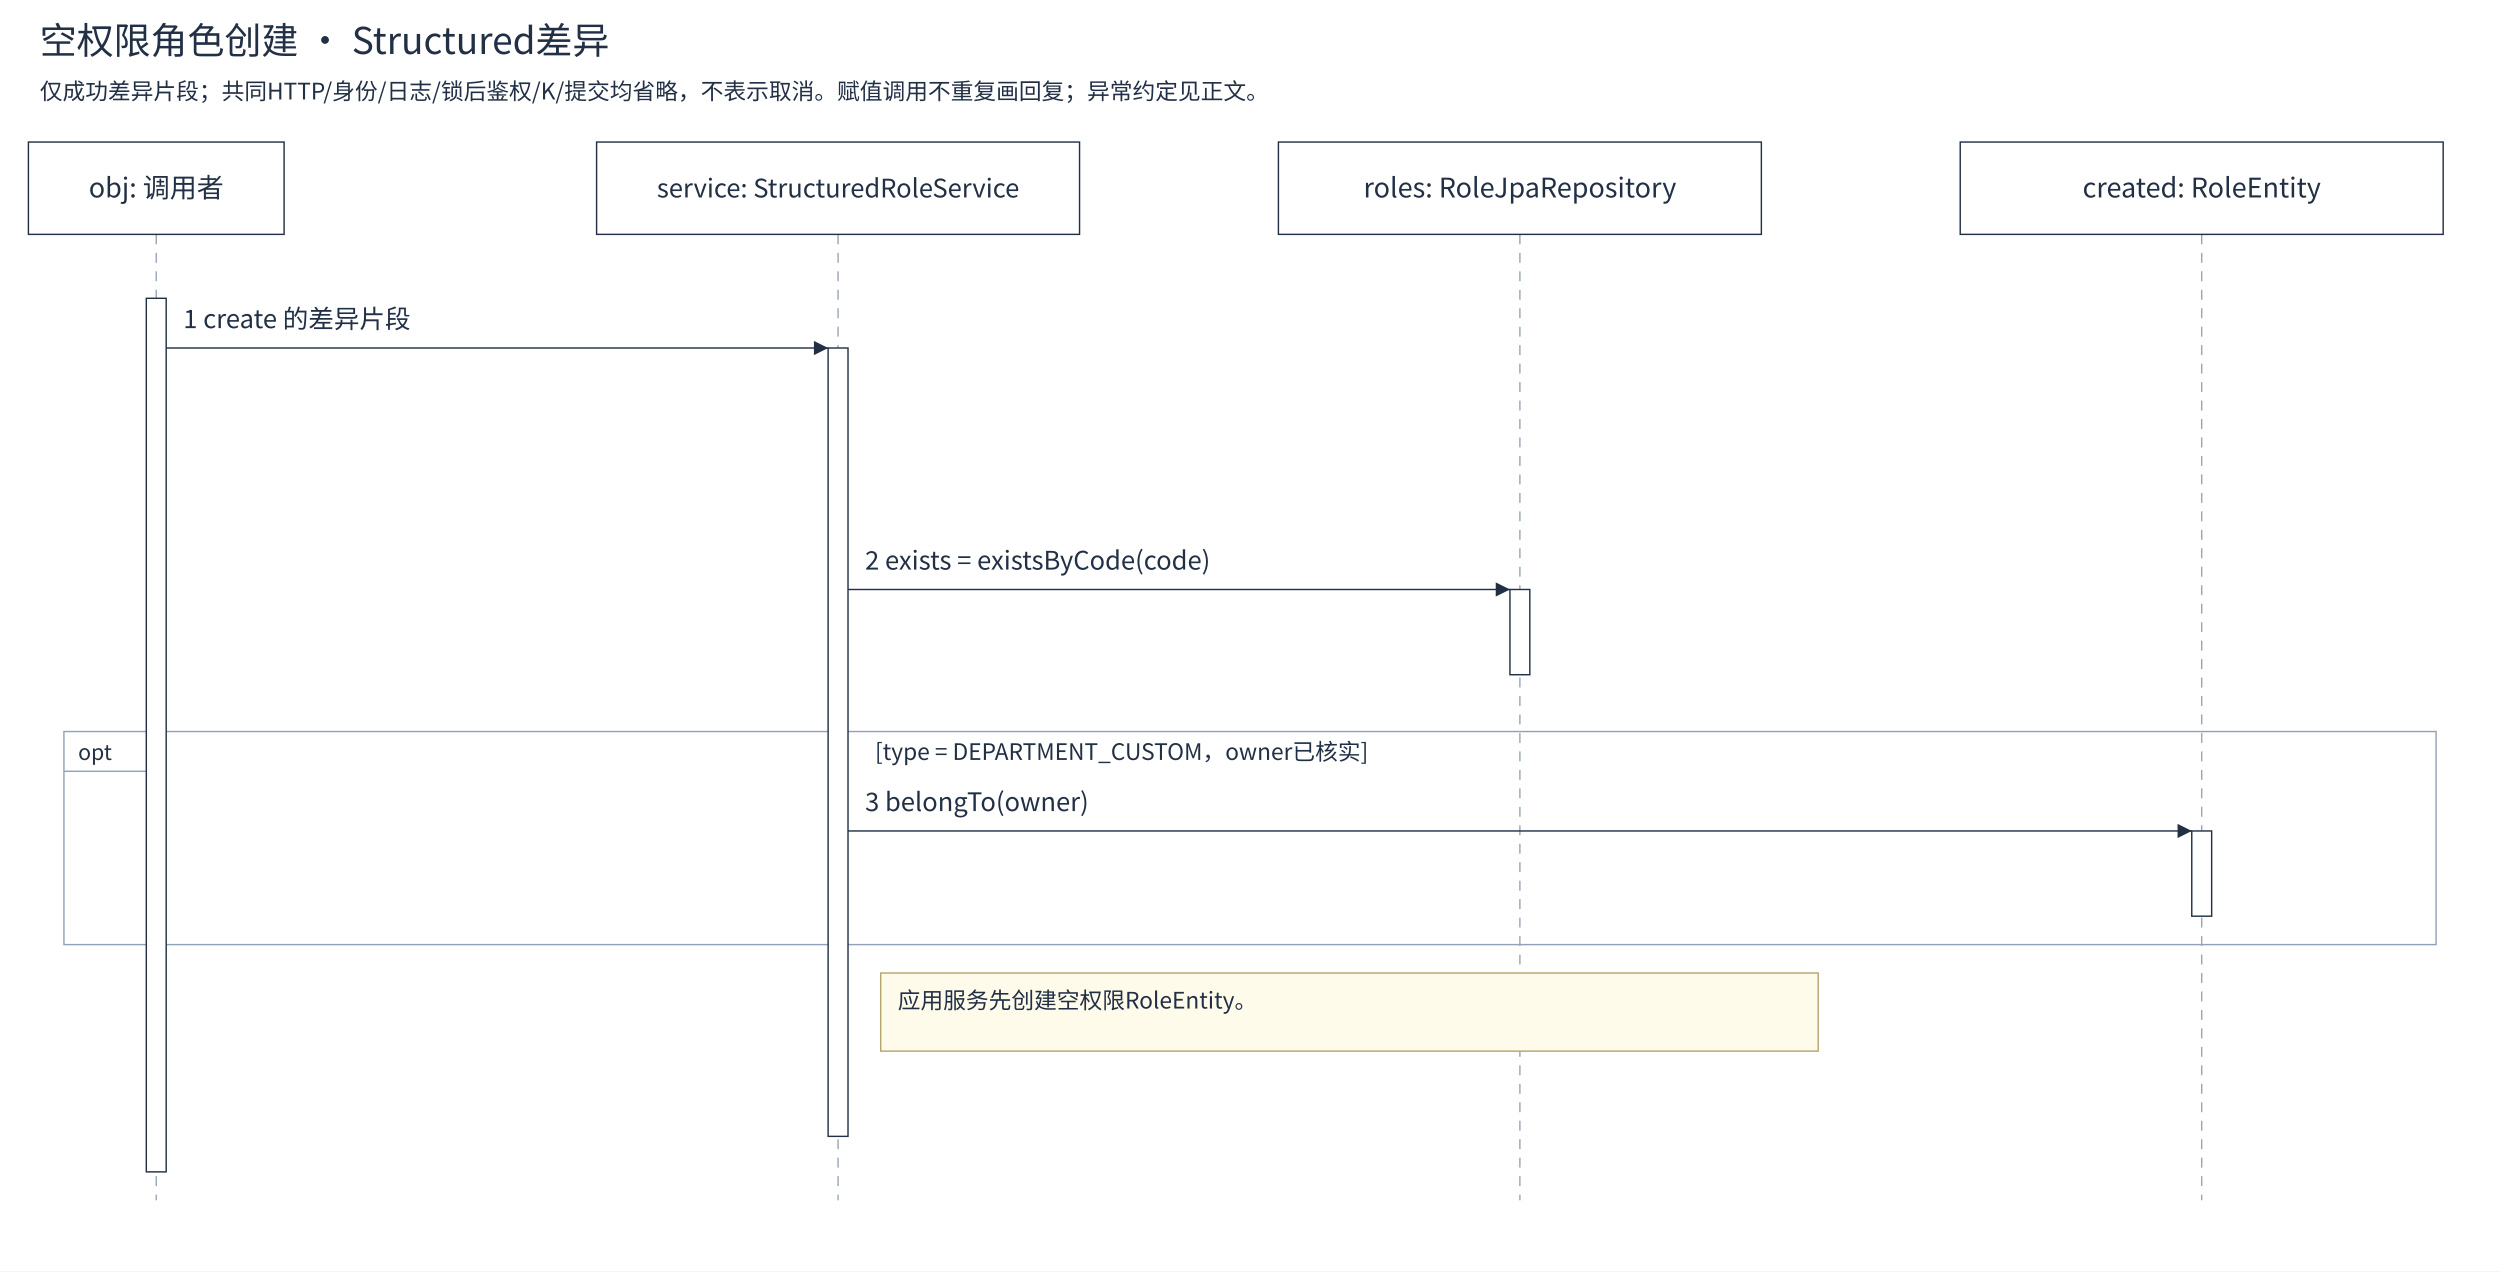
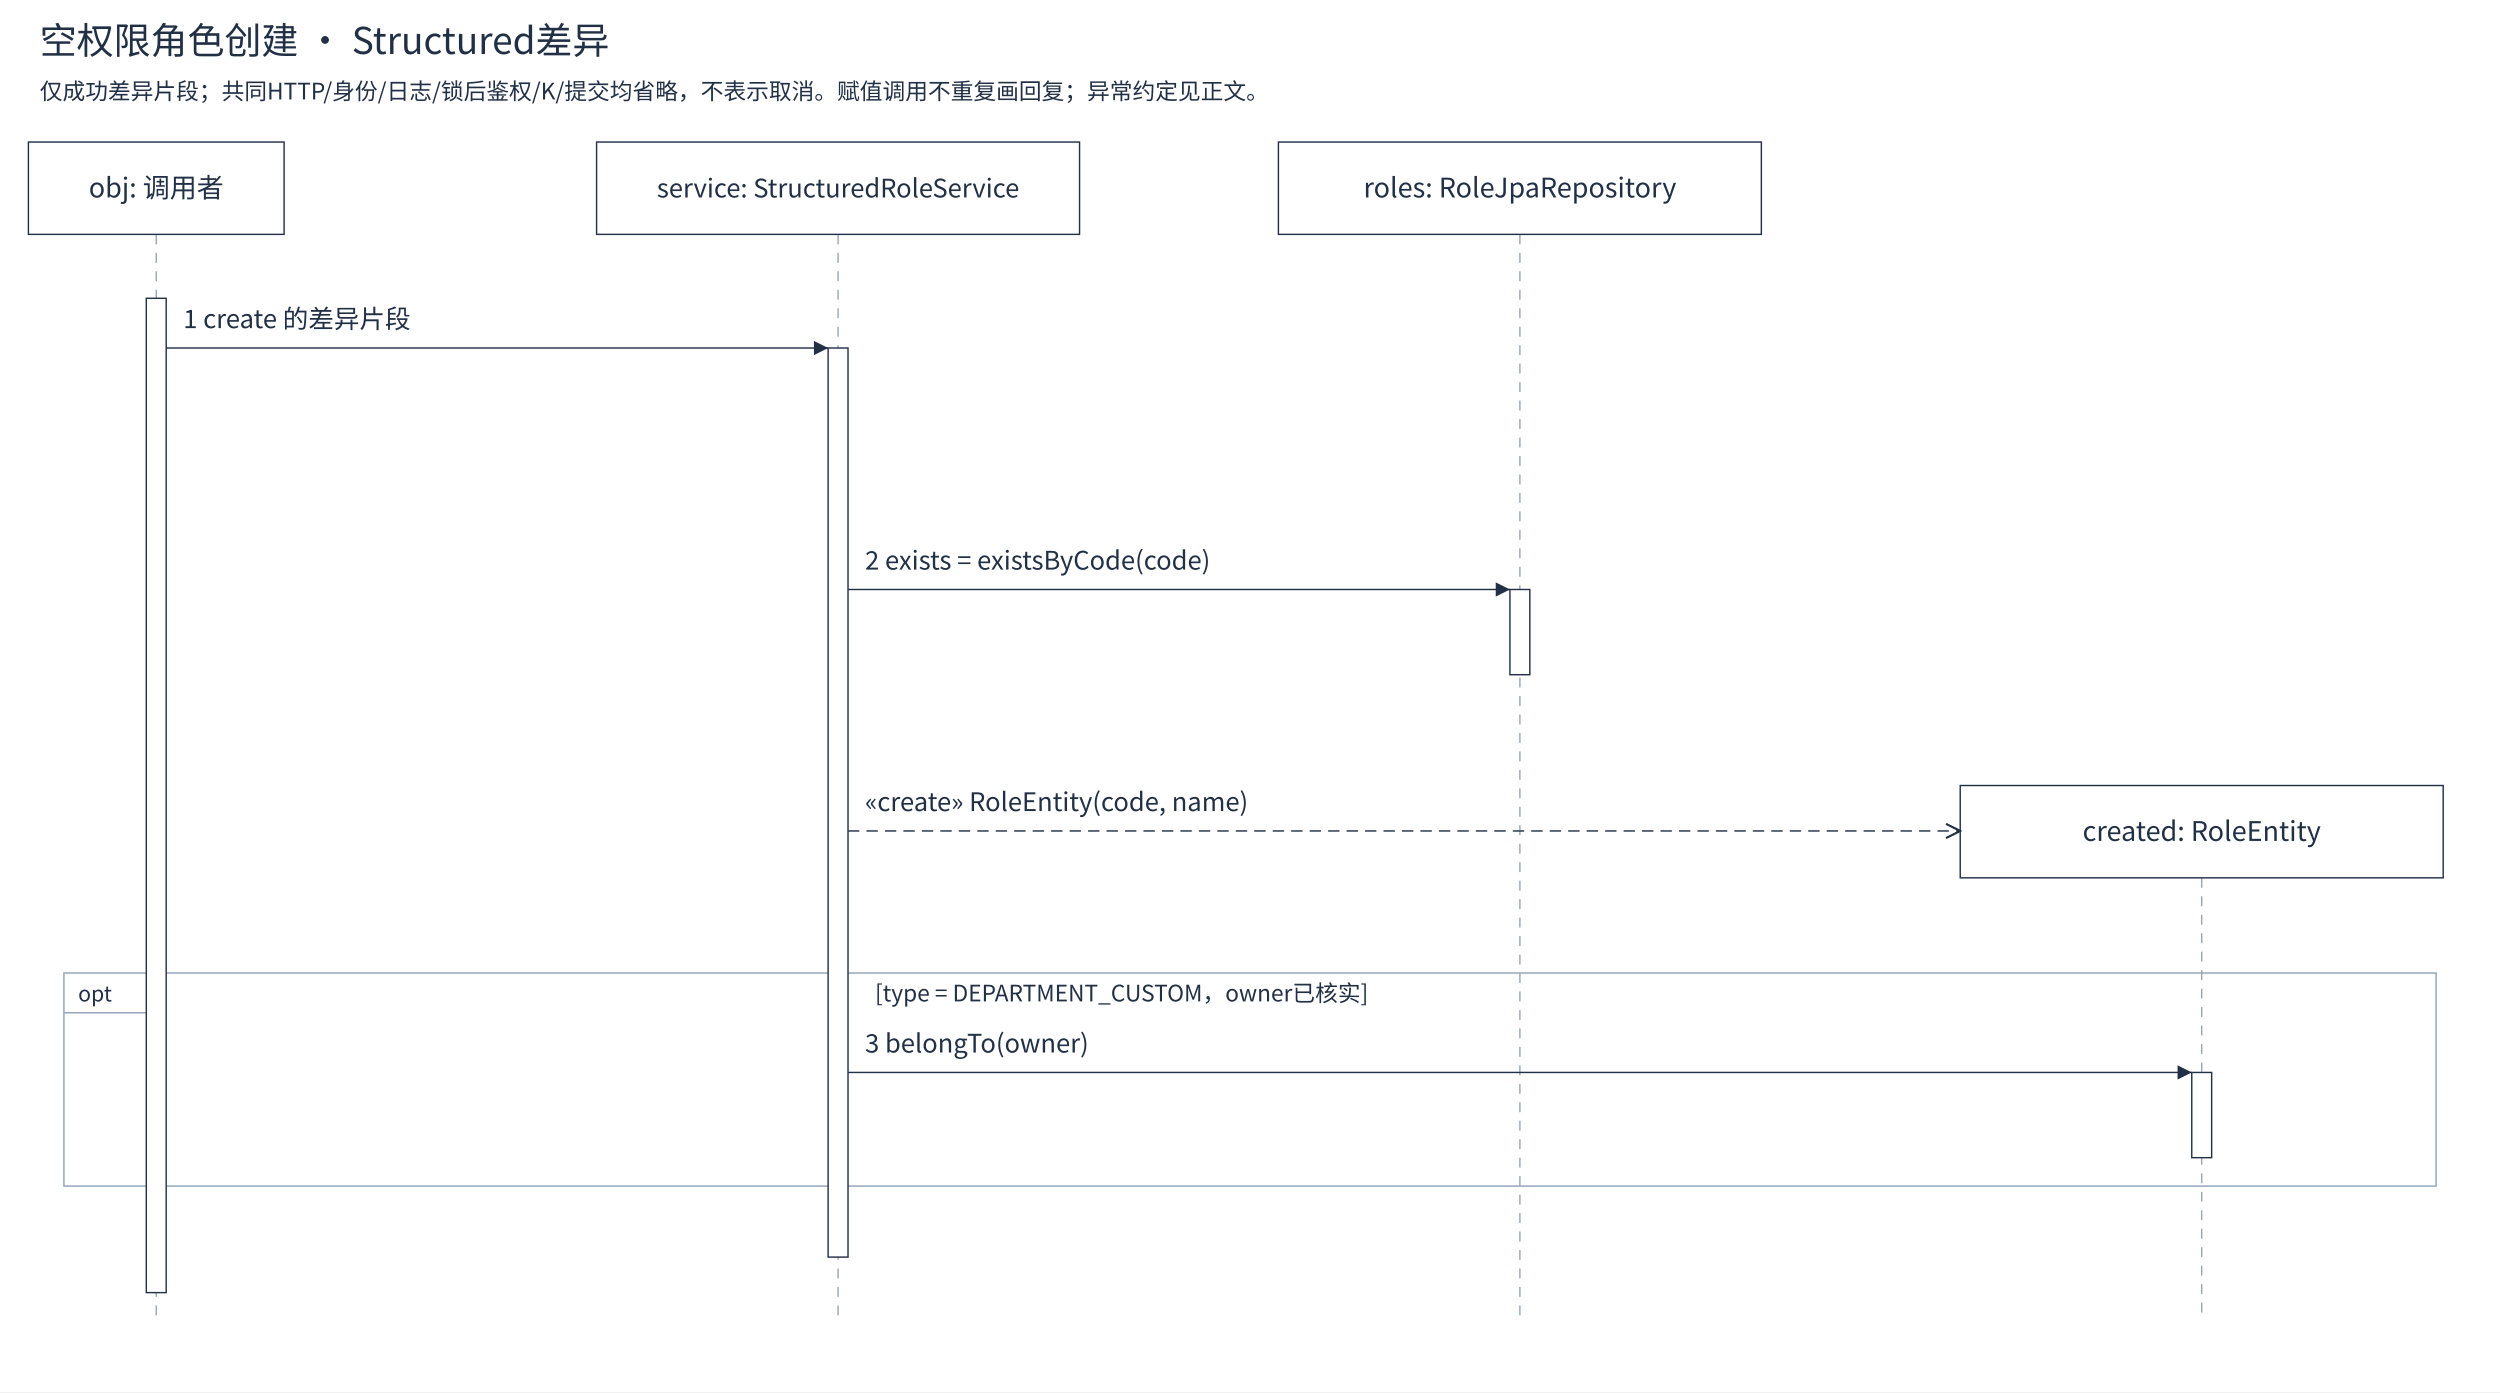
- <svg xmlns="http://www.w3.org/2000/svg" width="1760" height="895" viewBox="0 0 1760 895">
+ <svg xmlns="http://www.w3.org/2000/svg" width="1760" height="980" viewBox="0 0 1760 980">
  <defs>
    <marker id="open" markerWidth="12" markerHeight="12" refX="11" refY="6" orient="auto">
      <path d="M1,1 L11,6 L1,11" fill="none" stroke="#223046" stroke-width="1.5" />
    </marker>
    <marker id="triangle" markerWidth="14" markerHeight="14" refX="13" refY="7" orient="auto">
      <path d="M1,1 L13,7 L1,13 Z" fill="white" stroke="#245a93" stroke-width="1.4" />
    </marker>
    <marker id="filled" markerWidth="12" markerHeight="12" refX="11" refY="6" orient="auto">
      <path d="M1,1 L11,6 L1,11 Z" fill="#223046" />
    </marker>
  </defs>
  <rect width="100%" height="100%" fill="white" />
  <g font-family="Microsoft YaHei,Noto Sans CJK SC,Arial,sans-serif">
    <text x="28" y="38" font-size="26" text-anchor="start" fill="#223046">空权限角色创建 · Structured差异</text>
    <text x="28" y="70" font-size="16" text-anchor="start" fill="#223046">仅成功差异片段；共同HTTP/身份/日志/锁后鉴权/K/提交均省略，不表示取消。赋值调用不重复画回复；异常约定见正文。</text>
-     <rect x="45" y="515" width="1670" height="150" fill="none" stroke="#91a2b7" />
-     <path d="M45,543h60v-28" fill="none" stroke="#91a2b7" />
-     <text x="55" y="535" font-size="15" text-anchor="start" fill="#223046">opt</text>
-     <text x="616" y="535" font-size="16" text-anchor="start" fill="#223046">[type = DEPARTMENT_CUSTOM，owner已核实]</text>
-     <path d="M110,165V845" stroke="#9aa7b7" stroke-dasharray="7 6" />
+     <rect x="45" y="685" width="1670" height="150" fill="none" stroke="#91a2b7" />
+     <path d="M45,713h60v-28" fill="none" stroke="#91a2b7" />
+     <text x="55" y="705" font-size="15" text-anchor="start" fill="#223046">opt</text>
+     <text x="616" y="705" font-size="16" text-anchor="start" fill="#223046">[type = DEPARTMENT_CUSTOM，owner已核实]</text>
+     <path d="M110,165V930" stroke="#9aa7b7" stroke-dasharray="7 6" />
    <rect x="20" y="100" width="180" height="65" fill="white" stroke="#223046" />
    <text x="110" y="139" font-size="19" text-anchor="middle" fill="#223046">obj: 调用者</text>
-     <path d="M590,165V845" stroke="#9aa7b7" stroke-dasharray="7 6" />
+     <path d="M590,165V930" stroke="#9aa7b7" stroke-dasharray="7 6" />
    <rect x="420" y="100" width="340" height="65" fill="white" stroke="#223046" />
    <text x="590" y="139" font-size="17.966" text-anchor="middle" fill="#223046">service: StructuredRoleService</text>
-     <path d="M1070,165V845" stroke="#9aa7b7" stroke-dasharray="7 6" />
+     <path d="M1070,165V930" stroke="#9aa7b7" stroke-dasharray="7 6" />
    <rect x="900" y="100" width="340" height="65" fill="white" stroke="#223046" />
    <text x="1070" y="139" font-size="19" text-anchor="middle" fill="#223046">roles: RoleJpaRepository</text>
-     <path d="M1550,165V845" stroke="#9aa7b7" stroke-dasharray="7 6" />
-     <rect x="1380" y="100" width="340" height="65" fill="white" stroke="#223046" />
-     <text x="1550" y="139" font-size="19" text-anchor="middle" fill="#223046">created: RoleEntity</text>
-     <rect x="103" y="210" width="14" height="615" fill="white" stroke="#223046" />
-     <rect x="583" y="245" width="14" height="555" fill="white" stroke="#223046" />
+     <path d="M1550,618V930" stroke="#9aa7b7" stroke-dasharray="7 6" />
+     <rect x="1380" y="553" width="340" height="65" fill="white" stroke="#223046" />
+     <text x="1550" y="592" font-size="19" text-anchor="middle" fill="#223046">created: RoleEntity</text>
+     <rect x="103" y="210" width="14" height="700" fill="white" stroke="#223046" />
+     <rect x="583" y="245" width="14" height="640" fill="white" stroke="#223046" />
    <rect x="1063" y="415" width="14" height="60" fill="white" stroke="#223046" />
-     <rect x="1543" y="585" width="14" height="60" fill="white" stroke="#223046" />
-     <rect x="620" y="685" width="660" height="55" fill="#fffbea" stroke="#b6a56d" />
-     <text x="632" y="710" font-size="16" text-anchor="start" fill="#223046">应用服务先创建空权限RoleEntity。</text>
+     <rect x="1543" y="755" width="14" height="60" fill="white" stroke="#223046" />
    <path d="M117,245H583" stroke="#223046" marker-end="url(#filled)" />
    <text x="129" y="231" font-size="18" text-anchor="start" fill="#223046">1 create 的差异片段</text>
    <path d="M597,415H1063" stroke="#223046" marker-end="url(#filled)" />
    <text x="609" y="401" font-size="18" text-anchor="start" fill="#223046">2 exists = existsByCode(code)</text>
-     <path d="M597,585H1543" stroke="#223046" marker-end="url(#filled)" />
-     <text x="609" y="571" font-size="18" text-anchor="start" fill="#223046">3 belongTo(owner)</text>
+     <path d="M597,585H1380" stroke="#223046" stroke-dasharray="8 5" marker-end="url(#open)" />
+     <text x="609" y="571" font-size="18" text-anchor="start" fill="#223046">«create» RoleEntity(code, name)</text>
+     <path d="M597,755H1543" stroke="#223046" marker-end="url(#filled)" />
+     <text x="609" y="741" font-size="18" text-anchor="start" fill="#223046">3 belongTo(owner)</text>
  </g>
</svg>
